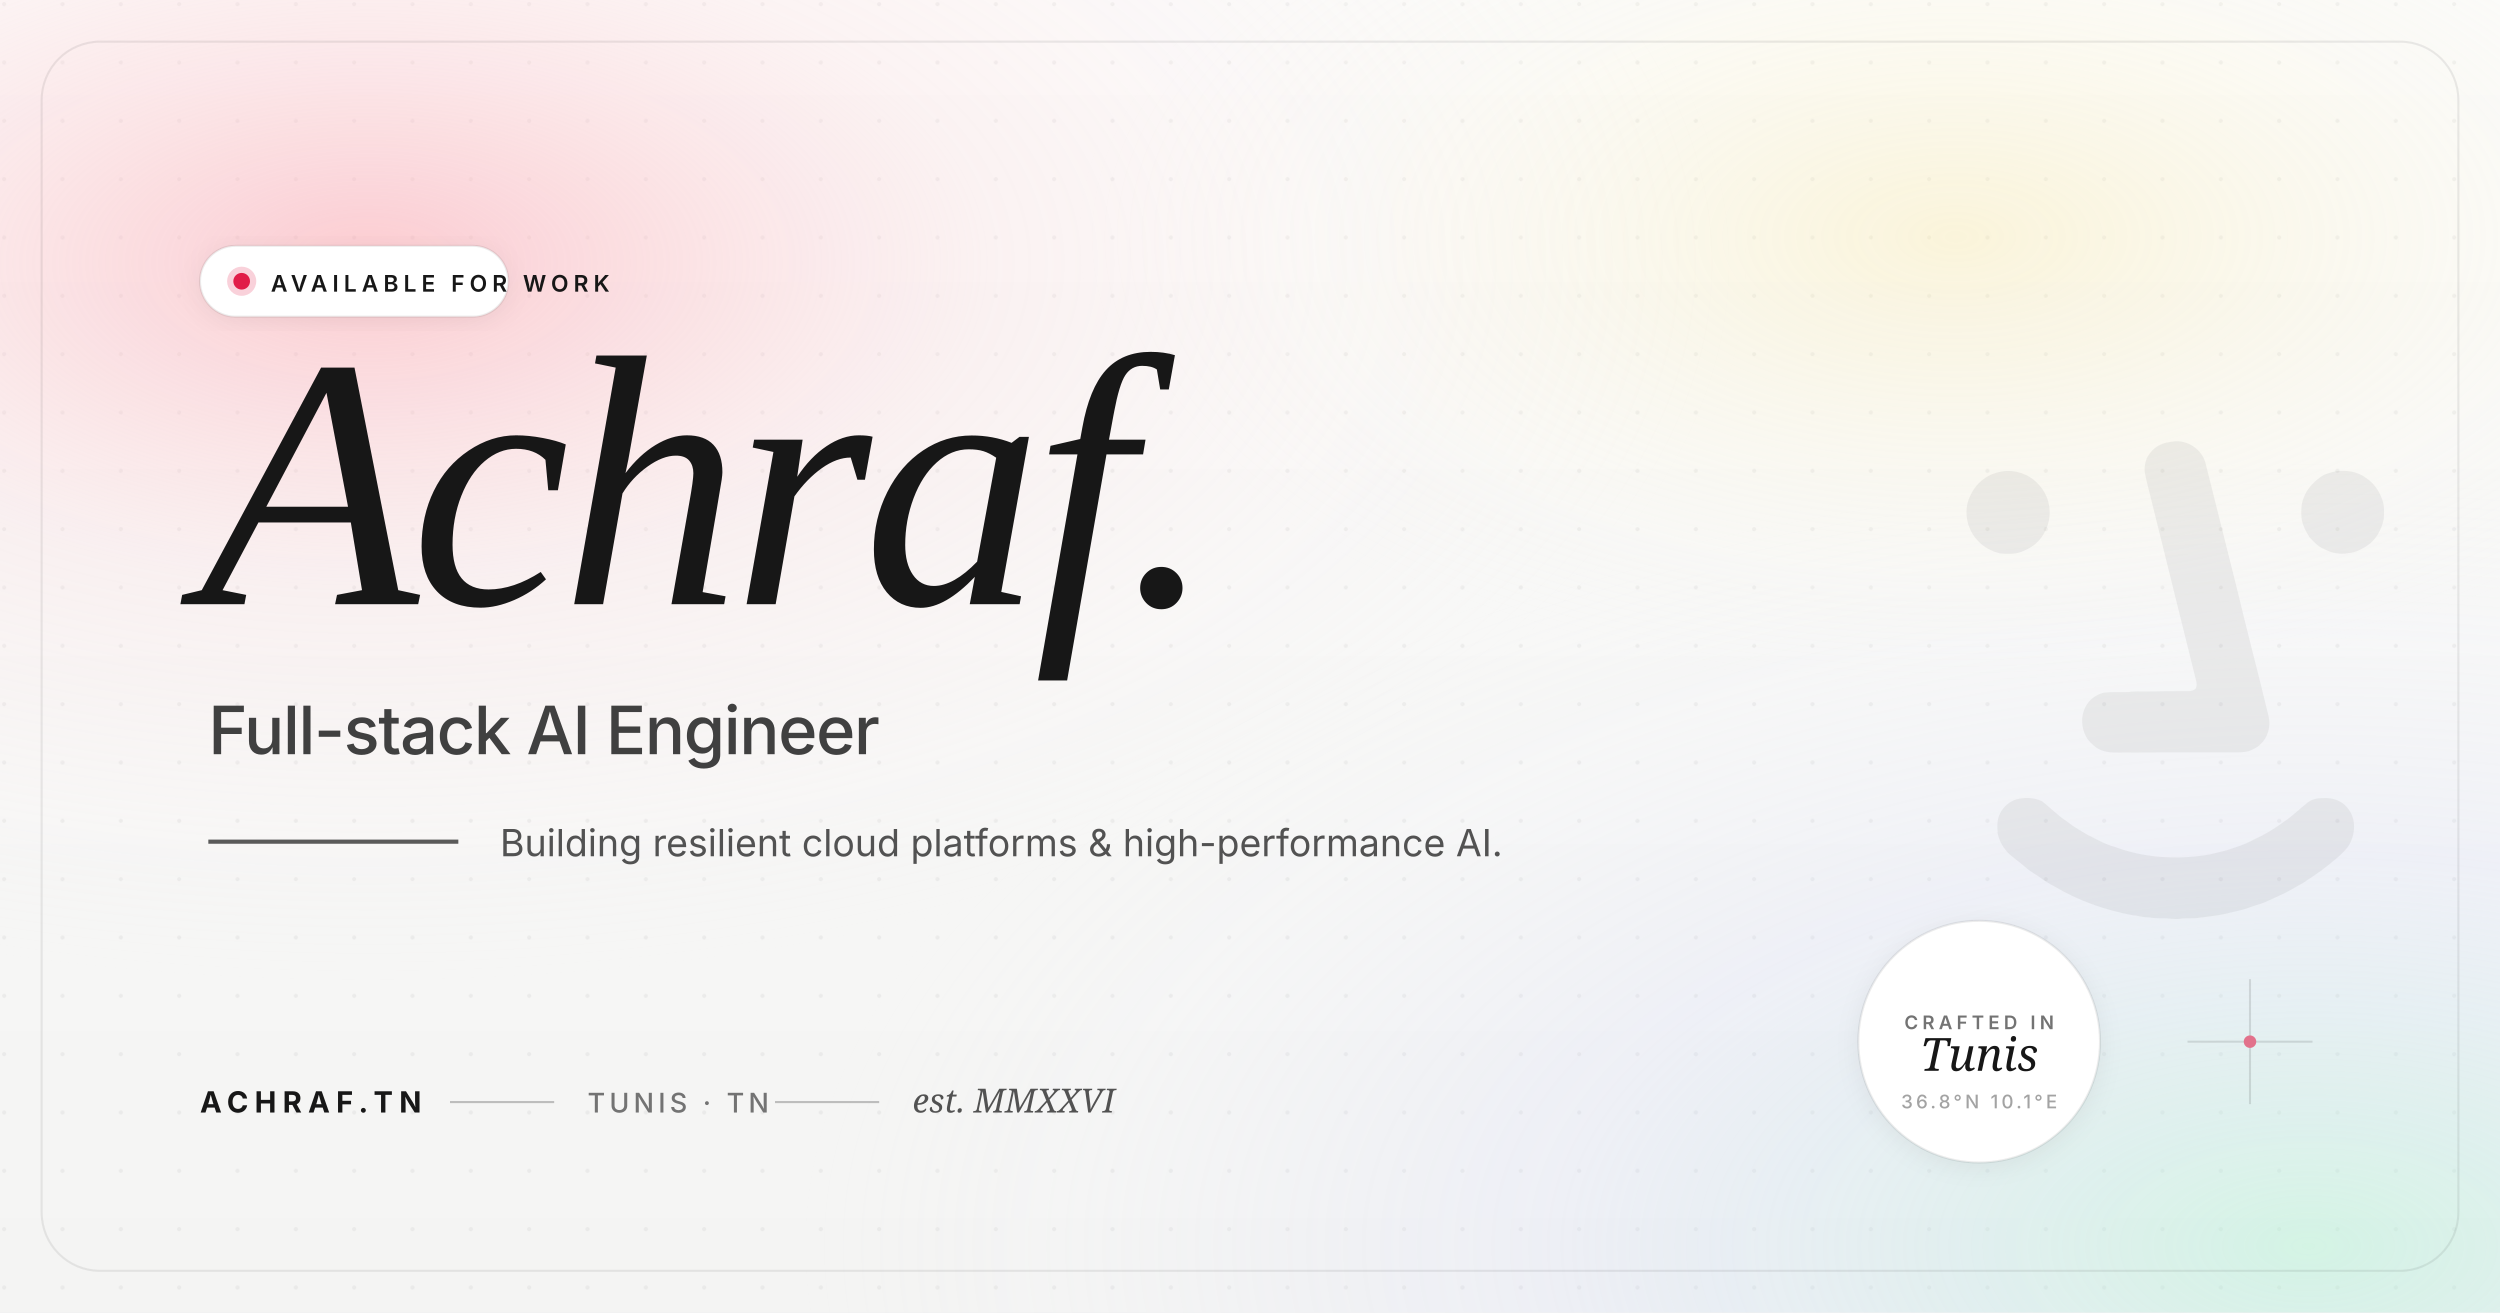
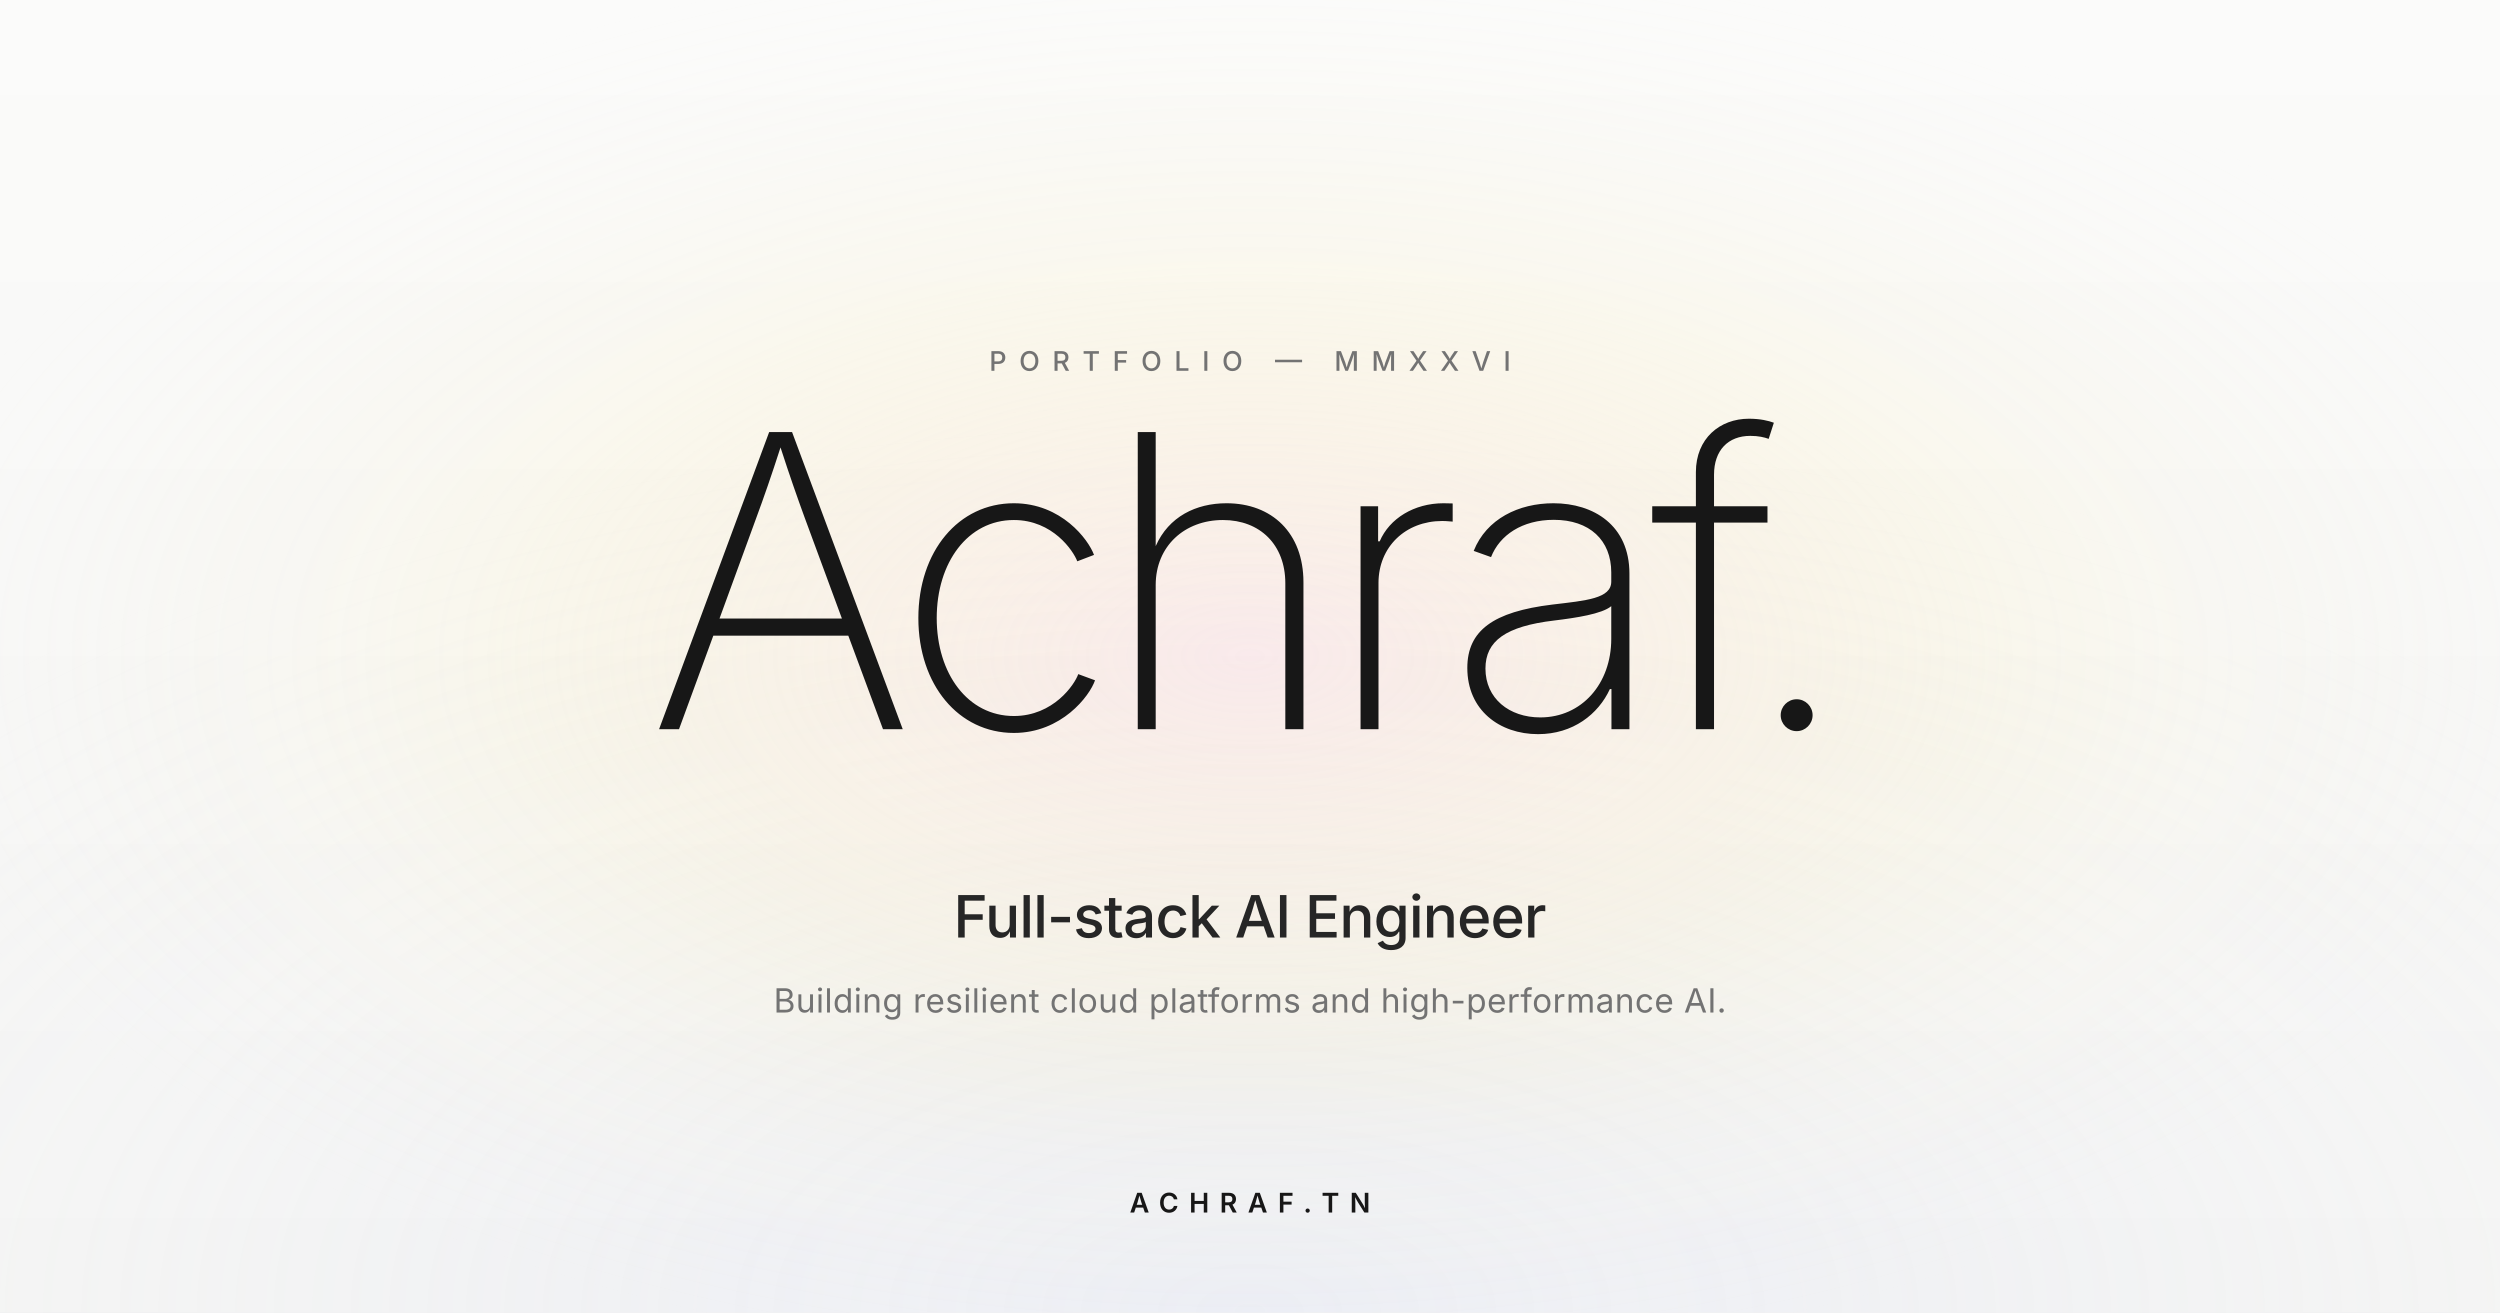
<svg xmlns="http://www.w3.org/2000/svg" width="1200" height="630" viewBox="0 0 1200 630">
  <defs>
-     <radialGradient id="glowRose" cx="0.15" cy="0.2" r="0.55">
-       <stop offset="0%" stop-color="#fda4af" stop-opacity="0.55" />
-       <stop offset="45%" stop-color="#fecdd3" stop-opacity="0.18" />
+     <radialGradient id="glowCenter" cx="0.5" cy="0.5" r="0.55">
+       <stop offset="0%" stop-color="#fecdd3" stop-opacity="0.32" />
+       <stop offset="55%" stop-color="#fde68a" stop-opacity="0.10" />
      <stop offset="100%" stop-color="#fafafa" stop-opacity="0" />
    </radialGradient>
-     <radialGradient id="glowSage" cx="0.92" cy="0.95" r="0.6">
-       <stop offset="0%" stop-color="#a7f3d0" stop-opacity="0.42" />
-       <stop offset="50%" stop-color="#c7d2fe" stop-opacity="0.16" />
-       <stop offset="100%" stop-color="#fafafa" stop-opacity="0" />
-     </radialGradient>
-     <radialGradient id="glowAmber" cx="0.78" cy="0.18" r="0.35">
-       <stop offset="0%" stop-color="#fde68a" stop-opacity="0.28" />
+     <radialGradient id="glowSoft" cx="0.5" cy="1" r="0.7">
+       <stop offset="0%" stop-color="#c7d2fe" stop-opacity="0.18" />
      <stop offset="100%" stop-color="#fafafa" stop-opacity="0" />
    </radialGradient>
    <linearGradient id="base" x1="0" y1="0" x2="0" y2="1">
      <stop offset="0%" stop-color="#fbfbfa" />
      <stop offset="100%" stop-color="#f4f4f3" />
    </linearGradient>
-     <pattern id="dots" width="28" height="28" patternUnits="userSpaceOnUse">
-       <circle cx="2" cy="2" r="1" fill="#171717" fill-opacity="0.05" />
-     </pattern>
-     <filter id="softShadow" x="-20%" y="-20%" width="140%" height="140%">
-       <feDropShadow dx="0" dy="2" stdDeviation="6" flood-color="#171717" flood-opacity="0.06" />
-     </filter>
+     <linearGradient id="hairline" x1="0" y1="0" x2="1" y2="0">
+       <stop offset="0%" stop-color="#171717" stop-opacity="0" />
+       <stop offset="50%" stop-color="#171717" stop-opacity="0.35" />
+       <stop offset="100%" stop-color="#171717" stop-opacity="0" />
+     </linearGradient>
  </defs>
  <rect width="1200" height="630" fill="url(#base)" />
-   <rect width="1200" height="630" fill="url(#dots)" />
-   <rect width="1200" height="630" fill="url(#glowRose)" />
-   <rect width="1200" height="630" fill="url(#glowSage)" />
-   <rect width="1200" height="630" fill="url(#glowAmber)" />
-   <rect x="20" y="20" width="1160" height="590" rx="28" fill="none" stroke="#171717" stroke-opacity="0.08" stroke-width="1" />
-   <g opacity="0.06" transform="translate(820,90) scale(0.45)">
-     <path fill="#171717" d="M 495.28 270.98 C 510.57 268.54 526.71 279.20 530.42 294.27 C 541.34 338.30 552.38 382.29 563.45 426.28 C 574.44 472.27 586.49 518.01 597.59 563.97 C 600.10 574.51 597.05 586.55 588.88 593.89 C 585.50 597.40 580.96 599.37 576.55 601.24 C 570.50 602.74 564.19 602.51 558.00 602.53 C 518.00 602.55 478.00 602.40 438.00 602.75 C 429.66 602.99 420.73 602.23 413.68 597.32 C 409.41 593.94 405.08 590.24 402.69 585.23 C 397.81 575.67 397.20 563.73 402.26 554.12 C 406.13 546.25 413.83 540.65 422.33 538.77 C 430.81 537.86 439.36 538.54 447.86 538.21 C 454.19 537.11 460.62 537.69 467.01 537.57 C 482.35 537.35 497.71 537.33 513.06 537.26 C 515.26 537.24 517.37 536.32 519.21 535.16 C 521.23 533.06 520.97 529.78 520.56 527.12 C 504.30 461.14 487.74 395.23 471.50 329.25 C 469.74 321.67 467.52 314.20 466.05 306.56 C 464.78 300.83 465.39 294.72 467.45 289.25 C 470.60 283.10 475.33 277.44 481.76 274.58 C 485.92 272.32 490.67 271.72 495.28 270.98 Z" />
-     <path fill="#171717" d="M 313.46 302.83 C 327.19 300.71 341.78 305.55 351.27 315.73 C 358.83 323.11 363.52 333.39 364.01 343.95 C 364.96 358.37 358.34 372.99 346.89 381.80 C 343.05 384.57 338.76 386.64 334.42 388.48 C 327.12 391.41 319.07 390.97 311.40 390.34 C 302.31 388.22 293.57 383.65 287.29 376.64 C 276.77 365.51 272.54 348.53 277.29 333.88 C 280.57 324.91 285.84 316.30 293.88 310.87 C 299.45 306.32 306.50 304.13 313.46 302.83 Z" />
-     <path fill="#171717" d="M 669.20 302.73 C 680.25 301.30 692.23 302.77 701.33 309.67 C 711.05 315.88 717.43 326.40 720.17 337.44 C 721.01 342.88 720.82 348.45 720.42 353.92 C 717.98 365.05 712.17 376.02 702.37 382.31 C 696.59 386.12 690.14 389.30 683.16 389.91 C 673.86 392.00 664.14 389.71 655.91 385.20 C 649.89 382.64 645.45 377.64 641.14 372.92 C 637.27 366.73 633.76 360.05 632.75 352.72 C 632.10 345.49 632.25 337.99 634.96 331.15 C 638.12 322.17 644.81 314.90 652.34 309.31 C 657.22 305.54 663.33 304.15 669.20 302.73 Z" />
-     <path fill="#171717" d="M 328.55 652.68 C 337.36 650.40 347.36 650.52 355.68 654.56 C 364.76 661.31 372.51 669.77 382.06 675.94 C 389.23 681.65 397.17 686.26 405.10 690.81 C 414.36 695.15 423.12 700.72 433.15 703.20 C 463.56 714.72 497.01 717.01 529.04 712.33 C 536.95 711.46 544.50 708.73 552.29 707.19 C 562.18 703.76 572.42 700.97 581.54 695.69 C 592.93 690.65 603.65 684.14 613.66 676.75 C 622.84 670.74 630.60 662.92 639.15 656.11 C 644.14 652.10 650.78 651.14 657.00 651.30 C 665.87 650.88 675.22 653.99 681.03 660.94 C 691.72 672.34 690.61 690.90 682.21 703.27 C 676.03 711.41 667.75 717.53 659.87 723.89 C 651.96 730.46 643.11 735.76 634.67 741.60 C 628.35 745.34 621.84 748.76 615.45 752.38 C 608.02 755.99 600.36 759.11 592.93 762.72 C 587.94 764.68 582.68 765.86 577.67 767.78 C 568.35 771.44 558.39 772.84 548.74 775.32 C 540.64 776.88 532.42 777.79 524.24 778.82 C 517.45 780.10 510.46 778.87 503.64 780.00 C 497.07 780.97 490.55 779.24 483.98 779.45 C 478.96 779.53 473.96 779.37 469.03 778.39 C 463.33 778.63 457.95 776.49 452.30 776.20 C 422.78 770.62 393.98 760.52 368.21 744.97 C 360.05 741.10 353.18 735.11 345.48 730.47 C 339.38 726.73 334.56 721.36 328.68 717.33 C 325.37 714.29 321.46 711.91 318.55 708.46 C 313.75 702.91 310.09 696.23 308.65 689.01 C 308.04 681.77 307.79 674.00 311.33 667.41 C 314.74 660.39 321.14 655.05 328.55 652.68 Z" />
-   </g>
-   <g transform="translate(96,118)">
-     <g filter="url(#softShadow)">
-       <rect x="0" y="0" width="148" height="34" rx="17" fill="#ffffff" stroke="#171717" stroke-opacity="0.08" />
-     </g>
-     <circle cx="20" cy="17" r="4" fill="#e11d48" />
-     <circle cx="20" cy="17" r="7" fill="#e11d48" fill-opacity="0.2" />
-     <text x="34" y="22" font-family="-apple-system, BlinkMacSystemFont, 'Inter', sans-serif" font-weight="600" font-size="11" fill="#171717" letter-spacing="2.4">AVAILABLE FOR WORK</text>
-   </g>
-   <text x="96" y="290" font-family="'Instrument Serif', 'Times New Roman', serif" font-style="italic" font-weight="400" font-size="172" fill="#171717" letter-spacing="-4">Achraf.</text>
-   <text x="100" y="362" font-family="-apple-system, BlinkMacSystemFont, 'Inter', sans-serif" font-weight="500" font-size="32" fill="#404040" letter-spacing="-0.6">Full-stack AI Engineer</text>
-   <line x1="100" y1="404" x2="220" y2="404" stroke="#171717" stroke-opacity="0.7" stroke-width="2" />
-   <text x="240" y="411" font-family="-apple-system, BlinkMacSystemFont, 'Inter', sans-serif" font-weight="400" font-size="18" fill="#525252" letter-spacing="0">Building resilient cloud platforms &amp; high-performance AI.</text>
-   <g transform="translate(96,520)">
-     <text x="0" y="14" font-family="-apple-system, BlinkMacSystemFont, 'Inter', sans-serif" font-weight="700" font-size="14" fill="#171717" letter-spacing="3">ACHRAF.TN</text>
-     <line x1="120" y1="9" x2="170" y2="9" stroke="#171717" stroke-opacity="0.25" stroke-width="1" />
-     <text x="186" y="14" font-family="-apple-system, BlinkMacSystemFont, 'Inter', sans-serif" font-weight="500" font-size="13" fill="#737373" letter-spacing="2">TUNIS · TN</text>
-     <line x1="276" y1="9" x2="326" y2="9" stroke="#171717" stroke-opacity="0.25" stroke-width="1" />
-     <text x="342" y="14" font-family="'Instrument Serif', serif" font-style="italic" font-weight="400" font-size="16" fill="#525252">est. MMXXVI</text>
-   </g>
-   <g transform="translate(950,500)">
-     <circle cx="0" cy="0" r="58" fill="#ffffff" stroke="#171717" stroke-opacity="0.08" filter="url(#softShadow)" />
-     <text x="0" y="-6" font-family="-apple-system, BlinkMacSystemFont, 'Inter', sans-serif" font-weight="600" font-size="9" fill="#737373" text-anchor="middle" letter-spacing="2">CRAFTED IN</text>
-     <text x="0" y="14" font-family="'Instrument Serif', serif" font-style="italic" font-weight="400" font-size="22" fill="#171717" text-anchor="middle">Tunis</text>
-     <text x="0" y="32" font-family="-apple-system, BlinkMacSystemFont, 'Inter', sans-serif" font-weight="500" font-size="9" fill="#a3a3a3" text-anchor="middle" letter-spacing="1.5">36.8°N 10.1°E</text>
-   </g>
-   <g transform="translate(1080,500)" opacity="0.6">
-     <line x1="0" y1="-30" x2="0" y2="30" stroke="#171717" stroke-opacity="0.2" stroke-width="1" />
-     <line x1="-30" y1="0" x2="30" y2="0" stroke="#171717" stroke-opacity="0.2" stroke-width="1" />
-     <circle cx="0" cy="0" r="3" fill="#e11d48" />
+   <rect width="1200" height="630" fill="url(#glowSoft)" />
+   <rect width="1200" height="630" fill="url(#glowCenter)" />
+   <g font-family="-apple-system, BlinkMacSystemFont, 'Inter', 'Helvetica Neue', sans-serif" text-anchor="middle">
+     <text x="600" y="178" font-weight="500" font-size="13" fill="#737373" letter-spacing="6">PORTFOLIO — MMXXVI</text>
+     <text x="600" y="350" font-weight="200" font-size="196" fill="#171717" letter-spacing="-8">Achraf.</text>
+     <line x1="540" y1="402" x2="660" y2="402" stroke="url(#hairline)" stroke-width="1" />
+     <text x="600" y="450" font-weight="500" font-size="28" fill="#262626" letter-spacing="-0.4">Full-stack AI Engineer</text>
+     <text x="600" y="486" font-weight="400" font-size="16" fill="#737373" letter-spacing="0.2">Building resilient cloud platforms and high-performance AI.</text>
+     <text x="600" y="582" font-weight="600" font-size="13" fill="#171717" letter-spacing="5">ACHRAF.TN</text>
  </g>
</svg>
